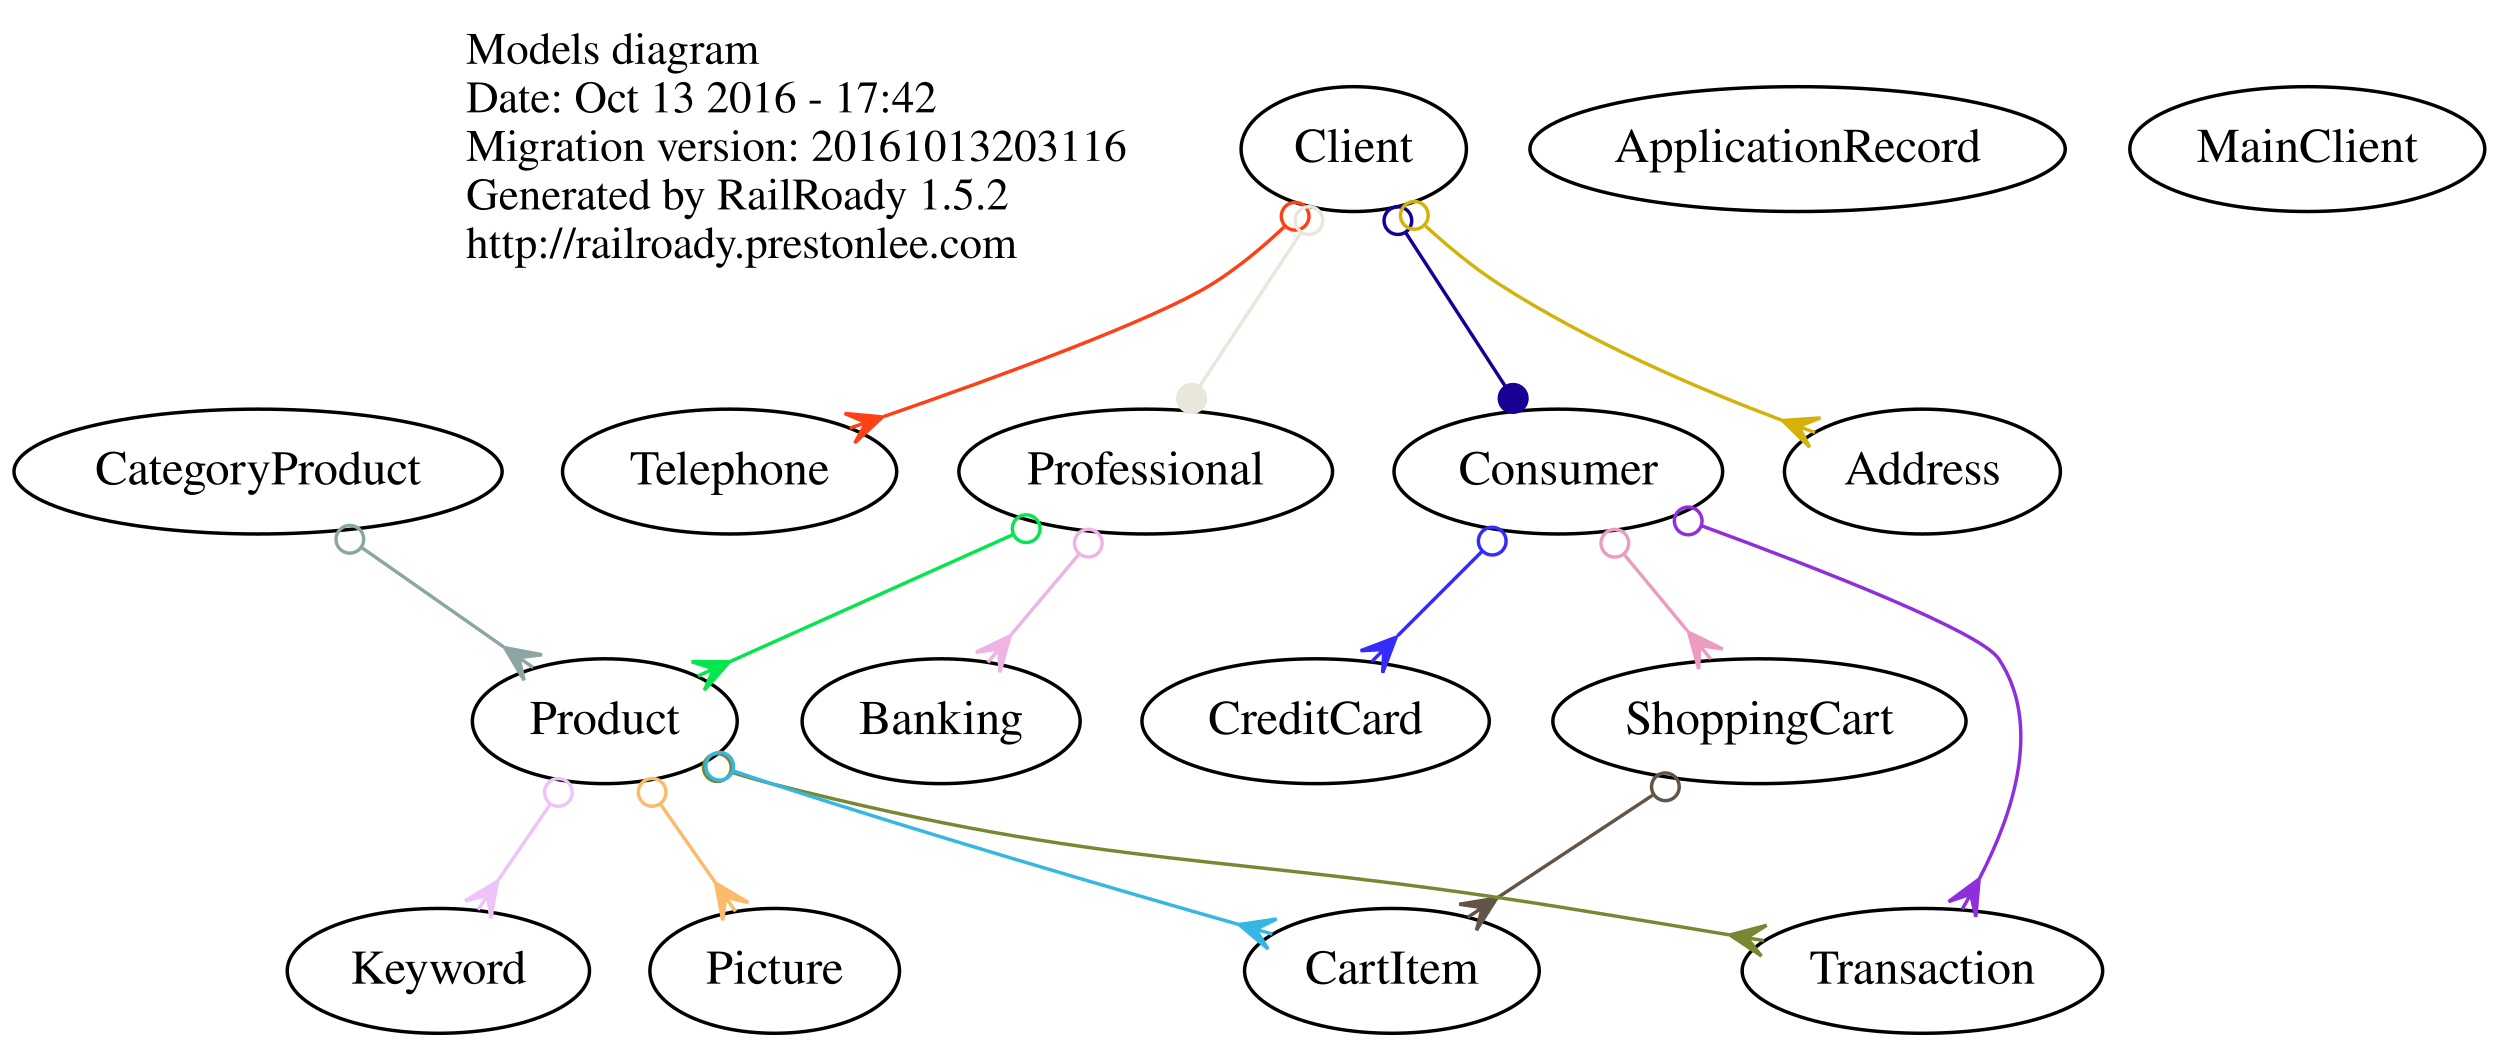
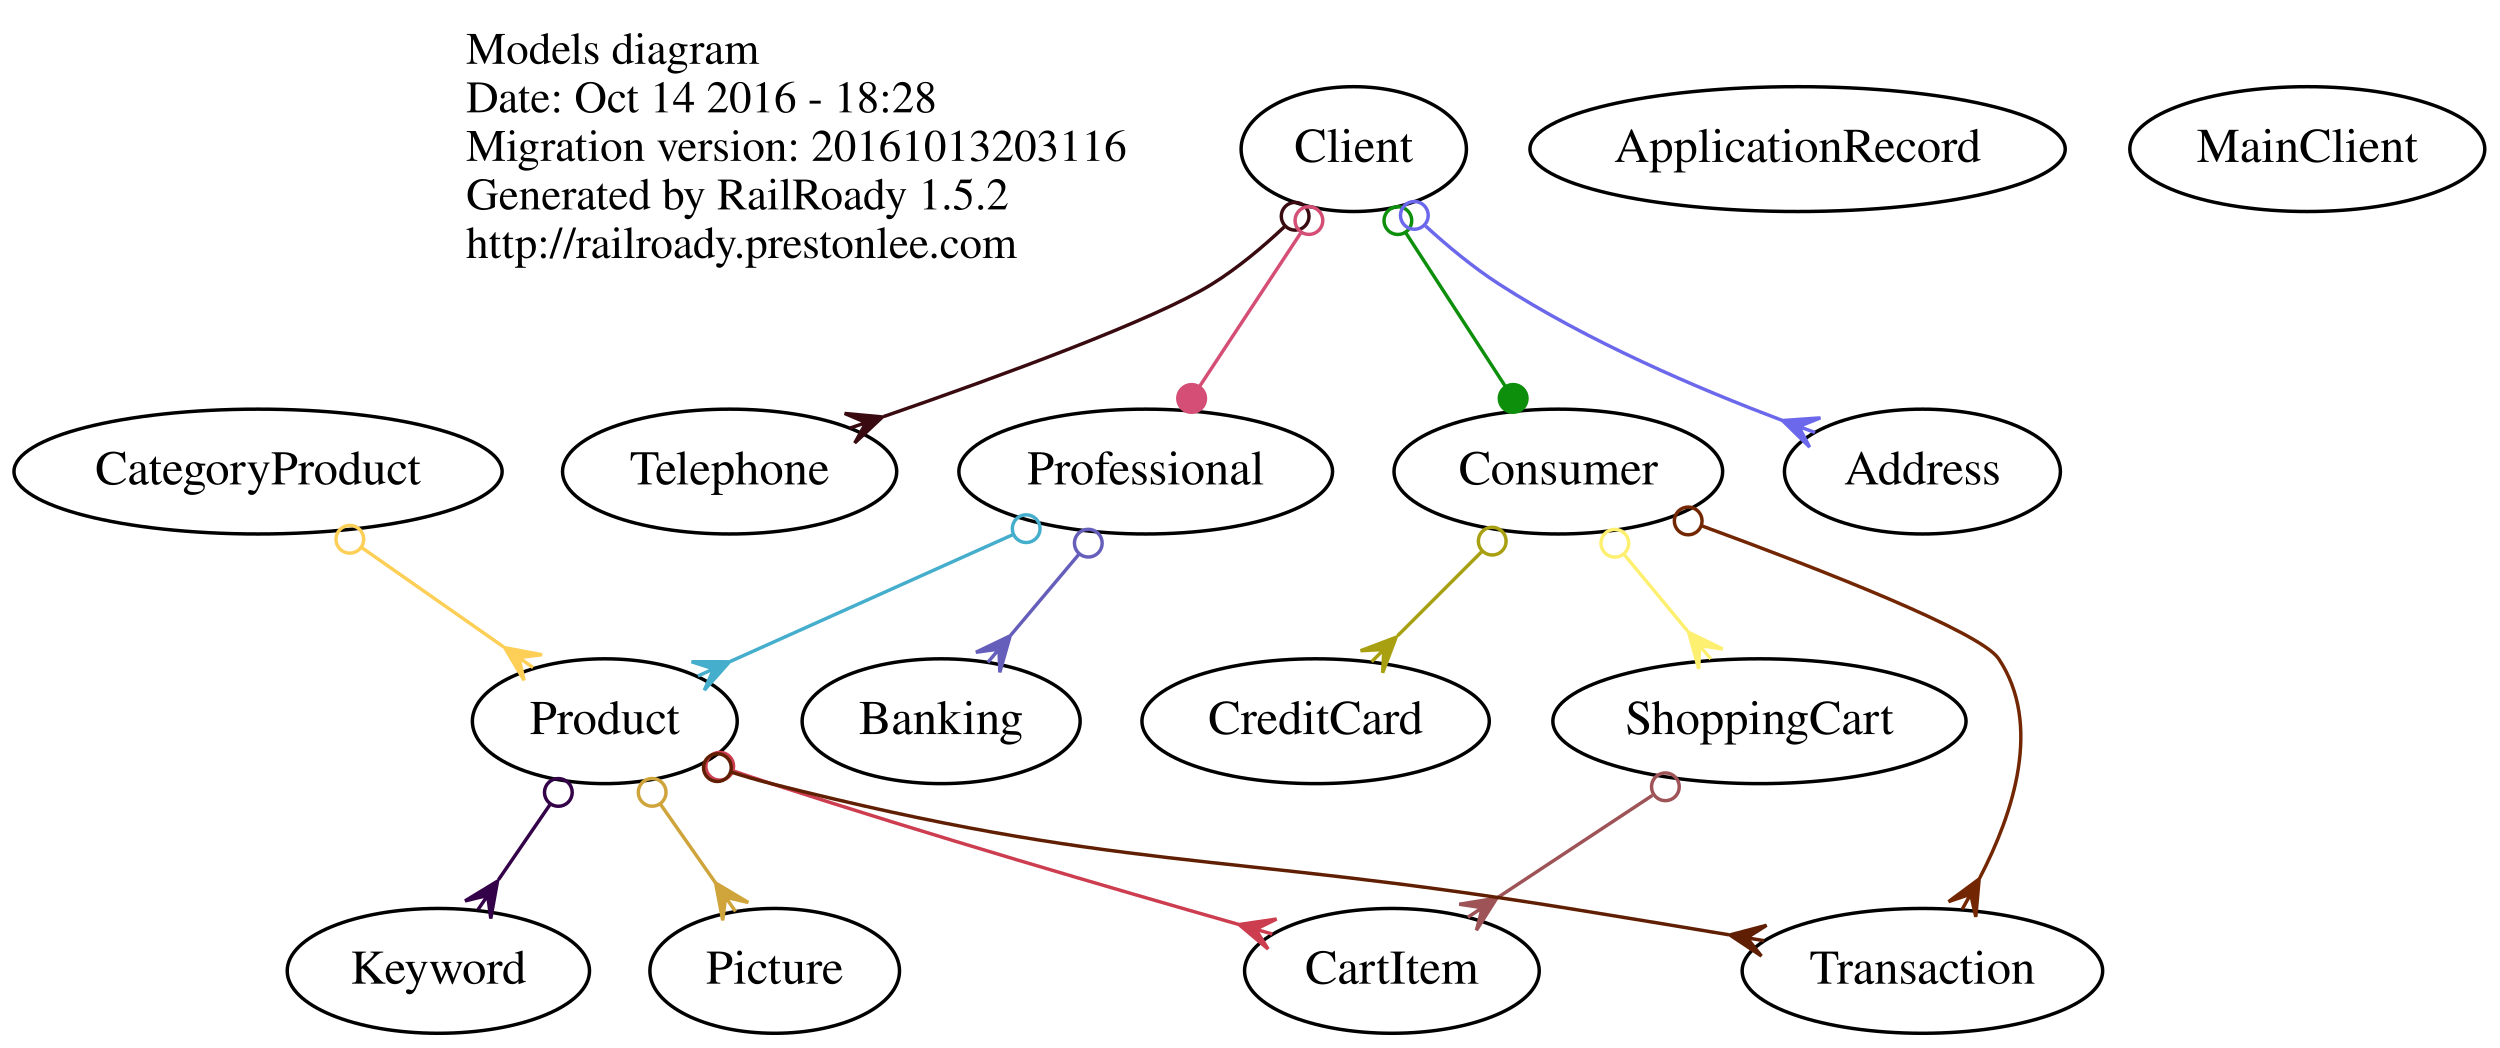
<svg xmlns="http://www.w3.org/2000/svg" width="721pt" height="302pt" viewBox="0.00 0.00 720.54 302.00">
  <g id="graph0" class="graph" transform="scale(1 1) rotate(0) translate(4 298)">
    <polygon fill="none" stroke="none" points="-4,4 -4,-298 716.539,-298 716.539,4 -4,4" />
    <g id="node1" class="node">
      <text text-anchor="start" x="130.194" y="-279.6" font-family="Times,serif" font-size="13.00">Models diagram</text>
-       <text text-anchor="start" x="130.194" y="-265.6" font-family="Times,serif" font-size="13.00">Date: Oct 13 2016 - 17:42</text>
+       <text text-anchor="start" x="130.194" y="-265.6" font-family="Times,serif" font-size="13.00">Date: Oct 14 2016 - 18:28</text>
      <text text-anchor="start" x="130.194" y="-251.6" font-family="Times,serif" font-size="13.00">Migration version: 20161013203116</text>
      <text text-anchor="start" x="130.194" y="-237.6" font-family="Times,serif" font-size="13.00">Generated by RailRoady 1.5.2</text>
      <text text-anchor="start" x="130.194" y="-223.6" font-family="Times,serif" font-size="13.00">http://railroady.prestonlee.com</text>
    </g>
    <g id="node2" class="node">
      <ellipse fill="none" stroke="black" cx="445.194" cy="-162" rx="47.392" ry="18" />
      <text text-anchor="middle" x="445.194" y="-158.3" font-family="Times,serif" font-size="14.00">Consumer</text>
    </g>
    <g id="node4" class="node">
      <ellipse fill="none" stroke="black" cx="503.194" cy="-90" rx="59.59" ry="18" />
      <text text-anchor="middle" x="503.194" y="-86.3" font-family="Times,serif" font-size="14.00">ShoppingCart</text>
    </g>
    <g id="edge3" class="edge">
-       <path fill="none" stroke="#eb9cc0" d="M464.091,-138.194C469.952,-131.119 476.443,-123.285 482.425,-116.066" />
-       <ellipse fill="none" stroke="#eb9cc0" cx="461.491" cy="-141.331" rx="4" ry="4" />
-       <polygon fill="#eb9cc0" stroke="#eb9cc0" points="482.764,-115.656 492.609,-110.827 485.954,-111.806 489.144,-107.956 489.144,-107.956 489.144,-107.956 485.954,-111.806 485.679,-105.085 482.764,-115.656 482.764,-115.656" />
+       <path fill="none" stroke="#fdf071" d="M464.091,-138.194C469.952,-131.119 476.443,-123.285 482.425,-116.066" />
+       <ellipse fill="none" stroke="#fdf071" cx="461.491" cy="-141.331" rx="4" ry="4" />
+       <polygon fill="#fdf071" stroke="#fdf071" points="482.764,-115.656 492.609,-110.827 485.954,-111.806 489.144,-107.956 489.144,-107.956 489.144,-107.956 485.954,-111.806 485.679,-105.085 482.764,-115.656 482.764,-115.656" />
    </g>
-     <g id="node11" class="node">
+     <g id="node13" class="node">
+       <ellipse fill="none" stroke="black" cx="375.194" cy="-90" rx="50.091" ry="18" />
+       <text text-anchor="middle" x="375.194" y="-86.3" font-family="Times,serif" font-size="14.00">CreditCard</text>
+     </g>
+     <g id="edge1" class="edge">
+       <path fill="none" stroke="#a9a011" d="M423.126,-138.932C415.398,-131.204 406.691,-122.498 398.84,-114.646" />
+       <ellipse fill="none" stroke="#a9a011" cx="426.13" cy="-141.936" rx="4" ry="4" />
+       <polygon fill="#a9a011" stroke="#a9a011" points="398.412,-114.218 394.523,-103.965 394.877,-110.683 391.341,-107.147 391.341,-107.147 391.341,-107.147 394.877,-110.683 388.159,-110.329 398.412,-114.218 398.412,-114.218" />
+     </g>
+     <g id="node17" class="node">
      <ellipse fill="none" stroke="black" cx="550.194" cy="-18" rx="51.991" ry="18" />
      <text text-anchor="middle" x="550.194" y="-14.3" font-family="Times,serif" font-size="14.00">Transaction</text>
    </g>
    <g id="edge2" class="edge">
-       <path fill="none" stroke="#8f2eda" d="M486.644,-146.307C521.707,-133.461 567.067,-115.694 572.194,-108 584.802,-89.077 576.486,-63.557 566.674,-44.696" />
-       <ellipse fill="none" stroke="#8f2eda" cx="482.645" cy="-147.762" rx="4" ry="4" />
-       <polygon fill="#8f2eda" stroke="#8f2eda" points="566.559,-44.492 565.59,-33.569 564.113,-40.131 561.666,-35.771 561.666,-35.771 561.666,-35.771 564.113,-40.131 557.741,-37.973 566.559,-44.492 566.559,-44.492" />
-     </g>
-     <g id="node14" class="node">
-       <ellipse fill="none" stroke="black" cx="375.194" cy="-90" rx="50.091" ry="18" />
-       <text text-anchor="middle" x="375.194" y="-86.3" font-family="Times,serif" font-size="14.00">CreditCard</text>
-     </g>
-     <g id="edge1" class="edge">
-       <path fill="none" stroke="#332cfb" d="M423.126,-138.932C415.398,-131.204 406.691,-122.498 398.84,-114.646" />
-       <ellipse fill="none" stroke="#332cfb" cx="426.13" cy="-141.936" rx="4" ry="4" />
-       <polygon fill="#332cfb" stroke="#332cfb" points="398.412,-114.218 394.523,-103.965 394.877,-110.683 391.341,-107.147 391.341,-107.147 391.341,-107.147 394.877,-110.683 388.159,-110.329 398.412,-114.218 398.412,-114.218" />
+       <path fill="none" stroke="#732602" d="M486.644,-146.307C521.707,-133.461 567.067,-115.694 572.194,-108 584.802,-89.077 576.486,-63.557 566.674,-44.696" />
+       <ellipse fill="none" stroke="#732602" cx="482.645" cy="-147.762" rx="4" ry="4" />
+       <polygon fill="#732602" stroke="#732602" points="566.559,-44.492 565.59,-33.569 564.113,-40.131 561.666,-35.771 561.666,-35.771 561.666,-35.771 564.113,-40.131 557.741,-37.973 566.559,-44.492 566.559,-44.492" />
    </g>
    <g id="node3" class="node">
      <ellipse fill="none" stroke="black" cx="219.194" cy="-18" rx="35.995" ry="18" />
      <text text-anchor="middle" x="219.194" y="-14.3" font-family="Times,serif" font-size="14.00">Picture</text>
    </g>
-     <g id="node16" class="node">
+     <g id="node15" class="node">
      <ellipse fill="none" stroke="black" cx="397.194" cy="-18" rx="42.494" ry="18" />
      <text text-anchor="middle" x="397.194" y="-14.3" font-family="Times,serif" font-size="14.00">CartItem</text>
    </g>
    <g id="edge4" class="edge">
-       <path fill="none" stroke="#625446" d="M472.348,-68.63C458.217,-59.298 441.524,-48.275 427.464,-38.99" />
-       <ellipse fill="none" stroke="#625446" cx="476.067" cy="-71.086" rx="4" ry="4" />
-       <polygon fill="#625446" stroke="#625446" points="427.441,-38.975 421.577,-29.709 423.269,-36.22 419.097,-33.464 419.097,-33.464 419.097,-33.464 423.269,-36.22 416.617,-37.219 427.441,-38.975 427.441,-38.975" />
+       <path fill="none" stroke="#9e5357" d="M472.348,-68.63C458.217,-59.298 441.524,-48.275 427.464,-38.99" />
+       <ellipse fill="none" stroke="#9e5357" cx="476.067" cy="-71.086" rx="4" ry="4" />
+       <polygon fill="#9e5357" stroke="#9e5357" points="427.441,-38.975 421.577,-29.709 423.269,-36.22 419.097,-33.464 419.097,-33.464 419.097,-33.464 423.269,-36.22 416.617,-37.219 427.441,-38.975 427.441,-38.975" />
    </g>
    <g id="node5" class="node">
      <ellipse fill="none" stroke="black" cx="122.194" cy="-18" rx="43.592" ry="18" />
      <text text-anchor="middle" x="122.194" y="-14.3" font-family="Times,serif" font-size="14.00">Keyword</text>
    </g>
    <g id="node6" class="node">
      <ellipse fill="none" stroke="black" cx="550.194" cy="-162" rx="39.794" ry="18" />
      <text text-anchor="middle" x="550.194" y="-158.3" font-family="Times,serif" font-size="14.00">Address</text>
    </g>
    <g id="node7" class="node">
      <ellipse fill="none" stroke="black" cx="514.194" cy="-255" rx="77.187" ry="18" />
      <text text-anchor="middle" x="514.194" y="-251.3" font-family="Times,serif" font-size="14.00">ApplicationRecord</text>
    </g>
    <g id="node8" class="node">
      <ellipse fill="none" stroke="black" cx="661.194" cy="-255" rx="51.191" ry="18" />
      <text text-anchor="middle" x="661.194" y="-251.3" font-family="Times,serif" font-size="14.00">MainClient</text>
    </g>
    <g id="node9" class="node">
      <ellipse fill="none" stroke="black" cx="70.194" cy="-162" rx="70.388" ry="18" />
      <text text-anchor="middle" x="70.194" y="-158.3" font-family="Times,serif" font-size="14.00">CategoryProduct</text>
    </g>
-     <g id="node17" class="node">
+     <g id="node16" class="node">
      <ellipse fill="none" stroke="black" cx="170.194" cy="-90" rx="38.194" ry="18" />
      <text text-anchor="middle" x="170.194" y="-86.3" font-family="Times,serif" font-size="14.00">Product</text>
    </g>
    <g id="edge5" class="edge">
-       <path fill="none" stroke="#8ba6a4" d="M99.998,-140.137C112.96,-131.064 128.098,-120.467 140.991,-111.442" />
-       <ellipse fill="none" stroke="#8ba6a4" cx="96.664" cy="-142.471" rx="4" ry="4" />
-       <polygon fill="#8ba6a4" stroke="#8ba6a4" points="141.312,-111.217 152.085,-109.169 145.408,-108.35 149.504,-105.483 149.504,-105.483 149.504,-105.483 145.408,-108.35 146.923,-101.796 141.312,-111.217 141.312,-111.217" />
+       <path fill="none" stroke="#fdcf56" d="M99.998,-140.137C112.96,-131.064 128.098,-120.467 140.991,-111.442" />
+       <ellipse fill="none" stroke="#fdcf56" cx="96.664" cy="-142.471" rx="4" ry="4" />
+       <polygon fill="#fdcf56" stroke="#fdcf56" points="141.312,-111.217 152.085,-109.169 145.408,-108.35 149.504,-105.483 149.504,-105.483 149.504,-105.483 145.408,-108.35 146.923,-101.796 141.312,-111.217 141.312,-111.217" />
    </g>
    <g id="node10" class="node">
      <ellipse fill="none" stroke="black" cx="386.194" cy="-255" rx="32.494" ry="18" />
      <text text-anchor="middle" x="386.194" y="-251.3" font-family="Times,serif" font-size="14.00">Client</text>
    </g>
    <g id="edge8" class="edge">
-       <path fill="none" stroke="#170093" d="M401.241,-230.791C410.04,-217.221 421.116,-200.137 429.948,-186.515" />
-       <ellipse fill="none" stroke="#170093" cx="398.918" cy="-234.375" rx="4" ry="4" />
-       <ellipse fill="#170093" stroke="#170093" cx="432.162" cy="-183.1" rx="4" ry="4" />
+       <path fill="none" stroke="#0e8f0c" d="M401.241,-230.791C410.04,-217.221 421.116,-200.137 429.948,-186.515" />
+       <ellipse fill="none" stroke="#0e8f0c" cx="398.918" cy="-234.375" rx="4" ry="4" />
+       <ellipse fill="#0e8f0c" stroke="#0e8f0c" cx="432.162" cy="-183.1" rx="4" ry="4" />
    </g>
    <g id="edge7" class="edge">
-       <path fill="none" stroke="#d2b20b" d="M406.888,-232.836C413.356,-226.916 420.756,-220.795 428.194,-216 453.724,-199.541 485.228,-186.003 509.827,-176.73" />
-       <ellipse fill="none" stroke="#d2b20b" cx="403.668" cy="-235.885" rx="4" ry="4" />
-       <polygon fill="#d2b20b" stroke="#d2b20b" points="509.844,-176.724 520.783,-177.488 514.536,-174.995 519.227,-173.266 519.227,-173.266 519.227,-173.266 514.536,-174.995 517.671,-169.043 509.844,-176.724 509.844,-176.724" />
+       <path fill="none" stroke="#6b68eb" d="M406.888,-232.836C413.356,-226.916 420.756,-220.795 428.194,-216 453.724,-199.541 485.228,-186.003 509.827,-176.73" />
+       <ellipse fill="none" stroke="#6b68eb" cx="403.668" cy="-235.885" rx="4" ry="4" />
+       <polygon fill="#6b68eb" stroke="#6b68eb" points="509.844,-176.724 520.783,-177.488 514.536,-174.995 519.227,-173.266 519.227,-173.266 519.227,-173.266 514.536,-174.995 517.671,-169.043 509.844,-176.724 509.844,-176.724" />
    </g>
-     <g id="node12" class="node">
+     <g id="node11" class="node">
      <ellipse fill="none" stroke="black" cx="206.194" cy="-162" rx="48.192" ry="18" />
      <text text-anchor="middle" x="206.194" y="-158.3" font-family="Times,serif" font-size="14.00">Telephone</text>
    </g>
    <g id="edge6" class="edge">
-       <path fill="none" stroke="#fe4017" d="M366.192,-232.602C359.884,-226.674 352.613,-220.609 345.194,-216 328.92,-205.891 284.827,-189.699 250.623,-177.87" />
-       <ellipse fill="none" stroke="#fe4017" cx="369.29" cy="-235.629" rx="4" ry="4" />
-       <polygon fill="#fe4017" stroke="#fe4017" points="250.278,-177.751 242.281,-170.248 245.548,-176.128 240.819,-174.504 240.819,-174.504 240.819,-174.504 245.548,-176.128 239.358,-178.761 250.278,-177.751 250.278,-177.751" />
+       <path fill="none" stroke="#390b10" d="M366.192,-232.602C359.884,-226.674 352.613,-220.609 345.194,-216 328.92,-205.891 284.827,-189.699 250.623,-177.87" />
+       <ellipse fill="none" stroke="#390b10" cx="369.29" cy="-235.629" rx="4" ry="4" />
+       <polygon fill="#390b10" stroke="#390b10" points="250.278,-177.751 242.281,-170.248 245.548,-176.128 240.819,-174.504 240.819,-174.504 240.819,-174.504 245.548,-176.128 239.358,-178.761 250.278,-177.751 250.278,-177.751" />
    </g>
-     <g id="node13" class="node">
+     <g id="node12" class="node">
      <ellipse fill="none" stroke="black" cx="326.194" cy="-162" rx="53.891" ry="18" />
      <text text-anchor="middle" x="326.194" y="-158.3" font-family="Times,serif" font-size="14.00">Professional</text>
    </g>
    <g id="edge9" class="edge">
-       <path fill="none" stroke="#e9e7db" d="M370.891,-230.791C361.944,-217.221 350.68,-200.137 341.698,-186.515" />
-       <ellipse fill="none" stroke="#e9e7db" cx="373.265" cy="-234.392" rx="4" ry="4" />
-       <ellipse fill="#e9e7db" stroke="#e9e7db" cx="339.435" cy="-183.083" rx="4" ry="4" />
+       <path fill="none" stroke="#d44e75" d="M370.891,-230.791C361.944,-217.221 350.68,-200.137 341.698,-186.515" />
+       <ellipse fill="none" stroke="#d44e75" cx="373.265" cy="-234.392" rx="4" ry="4" />
+       <ellipse fill="#d44e75" stroke="#d44e75" cx="339.435" cy="-183.083" rx="4" ry="4" />
    </g>
-     <g id="node15" class="node">
+     <g id="node14" class="node">
      <ellipse fill="none" stroke="black" cx="267.194" cy="-90" rx="40.094" ry="18" />
      <text text-anchor="middle" x="267.194" y="-86.3" font-family="Times,serif" font-size="14.00">Banking</text>
    </g>
    <g id="edge10" class="edge">
-       <path fill="none" stroke="#edb4e4" d="M307.055,-138.293C300.73,-130.789 293.677,-122.421 287.283,-114.835" />
-       <ellipse fill="none" stroke="#edb4e4" cx="309.634" cy="-141.352" rx="4" ry="4" />
-       <polygon fill="#edb4e4" stroke="#edb4e4" points="287.114,-114.634 284.11,-104.088 283.892,-110.811 280.669,-106.988 280.669,-106.988 280.669,-106.988 283.892,-110.811 277.229,-109.888 287.114,-114.634 287.114,-114.634" />
+       <path fill="none" stroke="#655ebb" d="M307.055,-138.293C300.73,-130.789 293.677,-122.421 287.283,-114.835" />
+       <ellipse fill="none" stroke="#655ebb" cx="309.634" cy="-141.352" rx="4" ry="4" />
+       <polygon fill="#655ebb" stroke="#655ebb" points="287.114,-114.634 284.11,-104.088 283.892,-110.811 280.669,-106.988 280.669,-106.988 280.669,-106.988 283.892,-110.811 277.229,-109.888 287.114,-114.634 287.114,-114.634" />
    </g>
    <g id="edge11" class="edge">
-       <path fill="none" stroke="#05e64e" d="M288.056,-143.887C263.156,-132.714 230.846,-118.216 206.353,-107.225" />
-       <ellipse fill="none" stroke="#05e64e" cx="291.724" cy="-145.533" rx="4" ry="4" />
-       <polygon fill="#05e64e" stroke="#05e64e" points="206.172,-107.144 198.891,-98.945 201.61,-105.097 197.049,-103.05 197.049,-103.05 197.049,-103.05 201.61,-105.097 195.206,-107.156 206.172,-107.144 206.172,-107.144" />
+       <path fill="none" stroke="#45aecc" d="M288.056,-143.887C263.156,-132.714 230.846,-118.216 206.353,-107.225" />
+       <ellipse fill="none" stroke="#45aecc" cx="291.724" cy="-145.533" rx="4" ry="4" />
+       <polygon fill="#45aecc" stroke="#45aecc" points="206.172,-107.144 198.891,-98.945 201.61,-105.097 197.049,-103.05 197.049,-103.05 197.049,-103.05 201.61,-105.097 195.206,-107.156 206.172,-107.144 206.172,-107.144" />
    </g>
    <g id="edge14" class="edge">
-       <path fill="none" stroke="#fcba6b" d="M186.251,-66.061C191.336,-58.797 196.973,-50.744 202.126,-43.382" />
-       <ellipse fill="none" stroke="#fcba6b" cx="183.852" cy="-69.488" rx="4" ry="4" />
-       <polygon fill="#fcba6b" stroke="#fcba6b" points="202.156,-43.34 211.577,-37.728 205.023,-39.243 207.891,-35.147 207.891,-35.147 207.891,-35.147 205.023,-39.243 204.204,-32.567 202.156,-43.34 202.156,-43.34" />
+       <path fill="none" stroke="#cea43b" d="M186.251,-66.061C191.336,-58.797 196.973,-50.744 202.126,-43.382" />
+       <ellipse fill="none" stroke="#cea43b" cx="183.852" cy="-69.488" rx="4" ry="4" />
+       <polygon fill="#cea43b" stroke="#cea43b" points="202.156,-43.34 211.577,-37.728 205.023,-39.243 207.891,-35.147 207.891,-35.147 207.891,-35.147 205.023,-39.243 204.204,-32.567 202.156,-43.34 202.156,-43.34" />
    </g>
    <g id="edge13" class="edge">
-       <path fill="none" stroke="#eec3fa" d="M154.533,-66.161C149.735,-59.164 144.428,-51.425 139.526,-44.276" />
-       <ellipse fill="none" stroke="#eec3fa" cx="156.799" cy="-69.466" rx="4" ry="4" />
-       <polygon fill="#eec3fa" stroke="#eec3fa" points="139.255,-43.881 137.311,-33.089 136.427,-39.757 133.6,-35.633 133.6,-35.633 133.6,-35.633 136.427,-39.757 129.888,-38.178 139.255,-43.881 139.255,-43.881" />
+       <path fill="none" stroke="#340249" d="M154.533,-66.161C149.735,-59.164 144.428,-51.425 139.526,-44.276" />
+       <ellipse fill="none" stroke="#340249" cx="156.799" cy="-69.466" rx="4" ry="4" />
+       <polygon fill="#340249" stroke="#340249" points="139.255,-43.881 137.311,-33.089 136.427,-39.757 133.6,-35.633 133.6,-35.633 133.6,-35.633 136.427,-39.757 129.888,-38.178 139.255,-43.881 139.255,-43.881" />
+     </g>
+     <g id="edge15" class="edge">
+       <path fill="none" stroke="#cd3d50" d="M207.143,-75.695C210.867,-74.42 214.599,-73.168 218.194,-72 263.838,-57.171 316.568,-41.764 352.915,-31.41" />
+       <ellipse fill="none" stroke="#cd3d50" cx="203.336" cy="-77.015" rx="4" ry="4" />
+       <polygon fill="#cd3d50" stroke="#cd3d50" points="353.093,-31.359 363.942,-32.957 357.903,-29.994 362.713,-28.628 362.713,-28.628 362.713,-28.628 357.903,-29.994 361.484,-24.299 353.093,-31.359 353.093,-31.359" />
    </g>
    <g id="edge12" class="edge">
-       <path fill="none" stroke="#798732" d="M206.685,-75.292C210.541,-74.079 214.428,-72.953 218.194,-72 318.5,-46.62 346.052,-52.505 448.194,-36 463.169,-33.58 479.372,-30.905 494.36,-28.408" />
-       <ellipse fill="none" stroke="#798732" cx="202.662" cy="-76.62" rx="4" ry="4" />
-       <polygon fill="#798732" stroke="#798732" points="494.648,-28.36 505.253,-31.151 499.58,-27.536 504.512,-26.713 504.512,-26.713 504.512,-26.713 499.58,-27.536 503.77,-22.274 494.648,-28.36 494.648,-28.36" />
-     </g>
-     <g id="edge15" class="edge">
-       <path fill="none" stroke="#35b7e2" d="M207.143,-75.695C210.867,-74.42 214.599,-73.168 218.194,-72 263.838,-57.171 316.568,-41.764 352.915,-31.41" />
-       <ellipse fill="none" stroke="#35b7e2" cx="203.336" cy="-77.015" rx="4" ry="4" />
-       <polygon fill="#35b7e2" stroke="#35b7e2" points="353.093,-31.359 363.942,-32.957 357.903,-29.994 362.713,-28.628 362.713,-28.628 362.713,-28.628 357.903,-29.994 361.484,-24.299 353.093,-31.359 353.093,-31.359" />
+       <path fill="none" stroke="#601f03" d="M206.685,-75.292C210.541,-74.079 214.428,-72.953 218.194,-72 318.5,-46.62 346.052,-52.505 448.194,-36 463.169,-33.58 479.372,-30.905 494.36,-28.408" />
+       <ellipse fill="none" stroke="#601f03" cx="202.662" cy="-76.62" rx="4" ry="4" />
+       <polygon fill="#601f03" stroke="#601f03" points="494.648,-28.36 505.253,-31.151 499.58,-27.536 504.512,-26.713 504.512,-26.713 504.512,-26.713 499.58,-27.536 503.77,-22.274 494.648,-28.36 494.648,-28.36" />
    </g>
  </g>
</svg>
